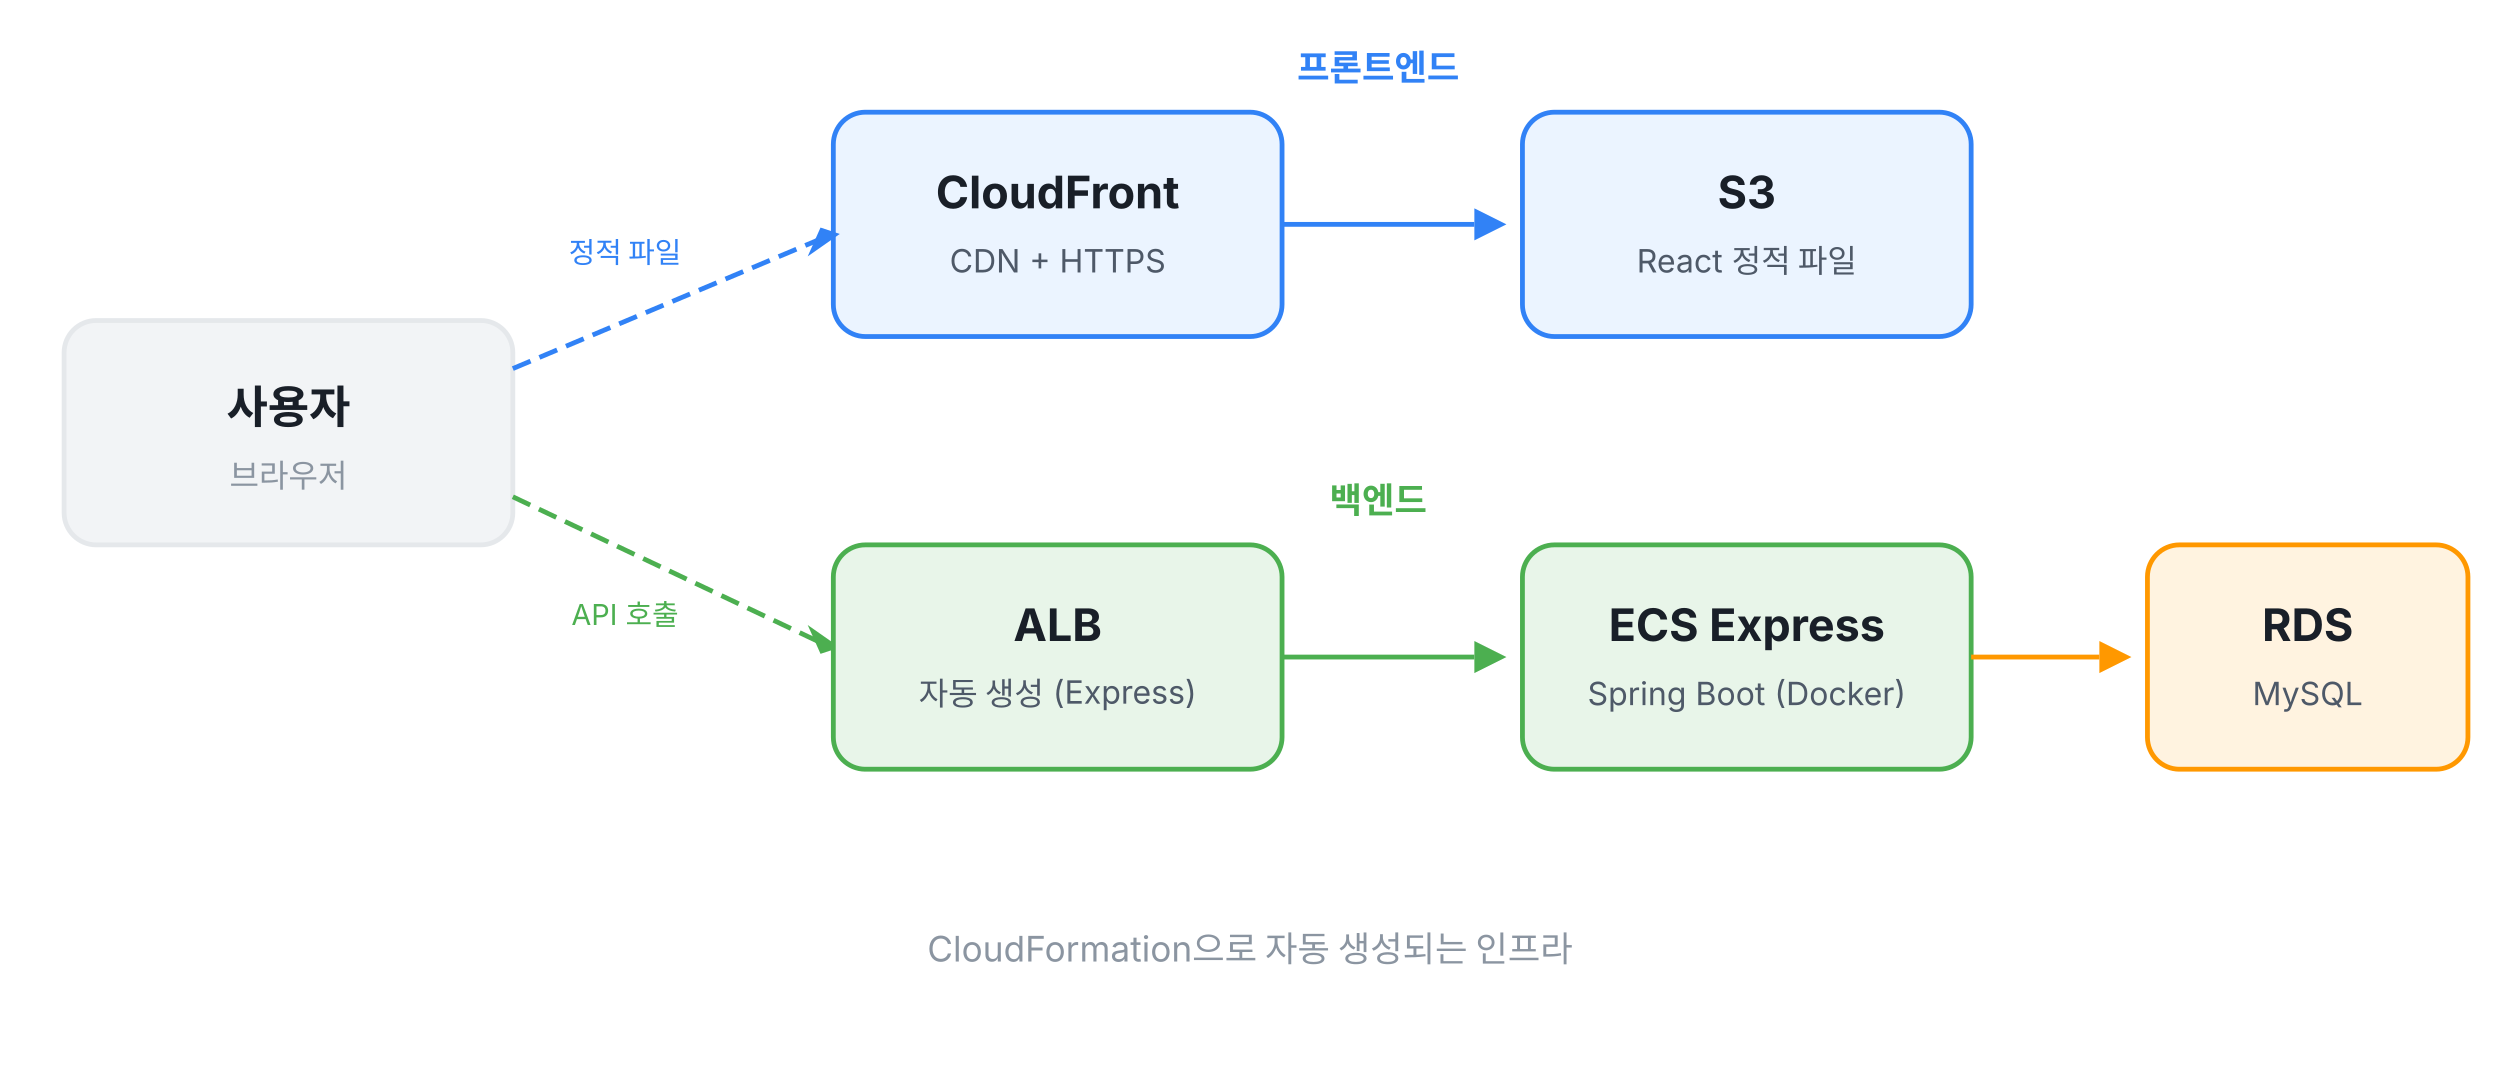
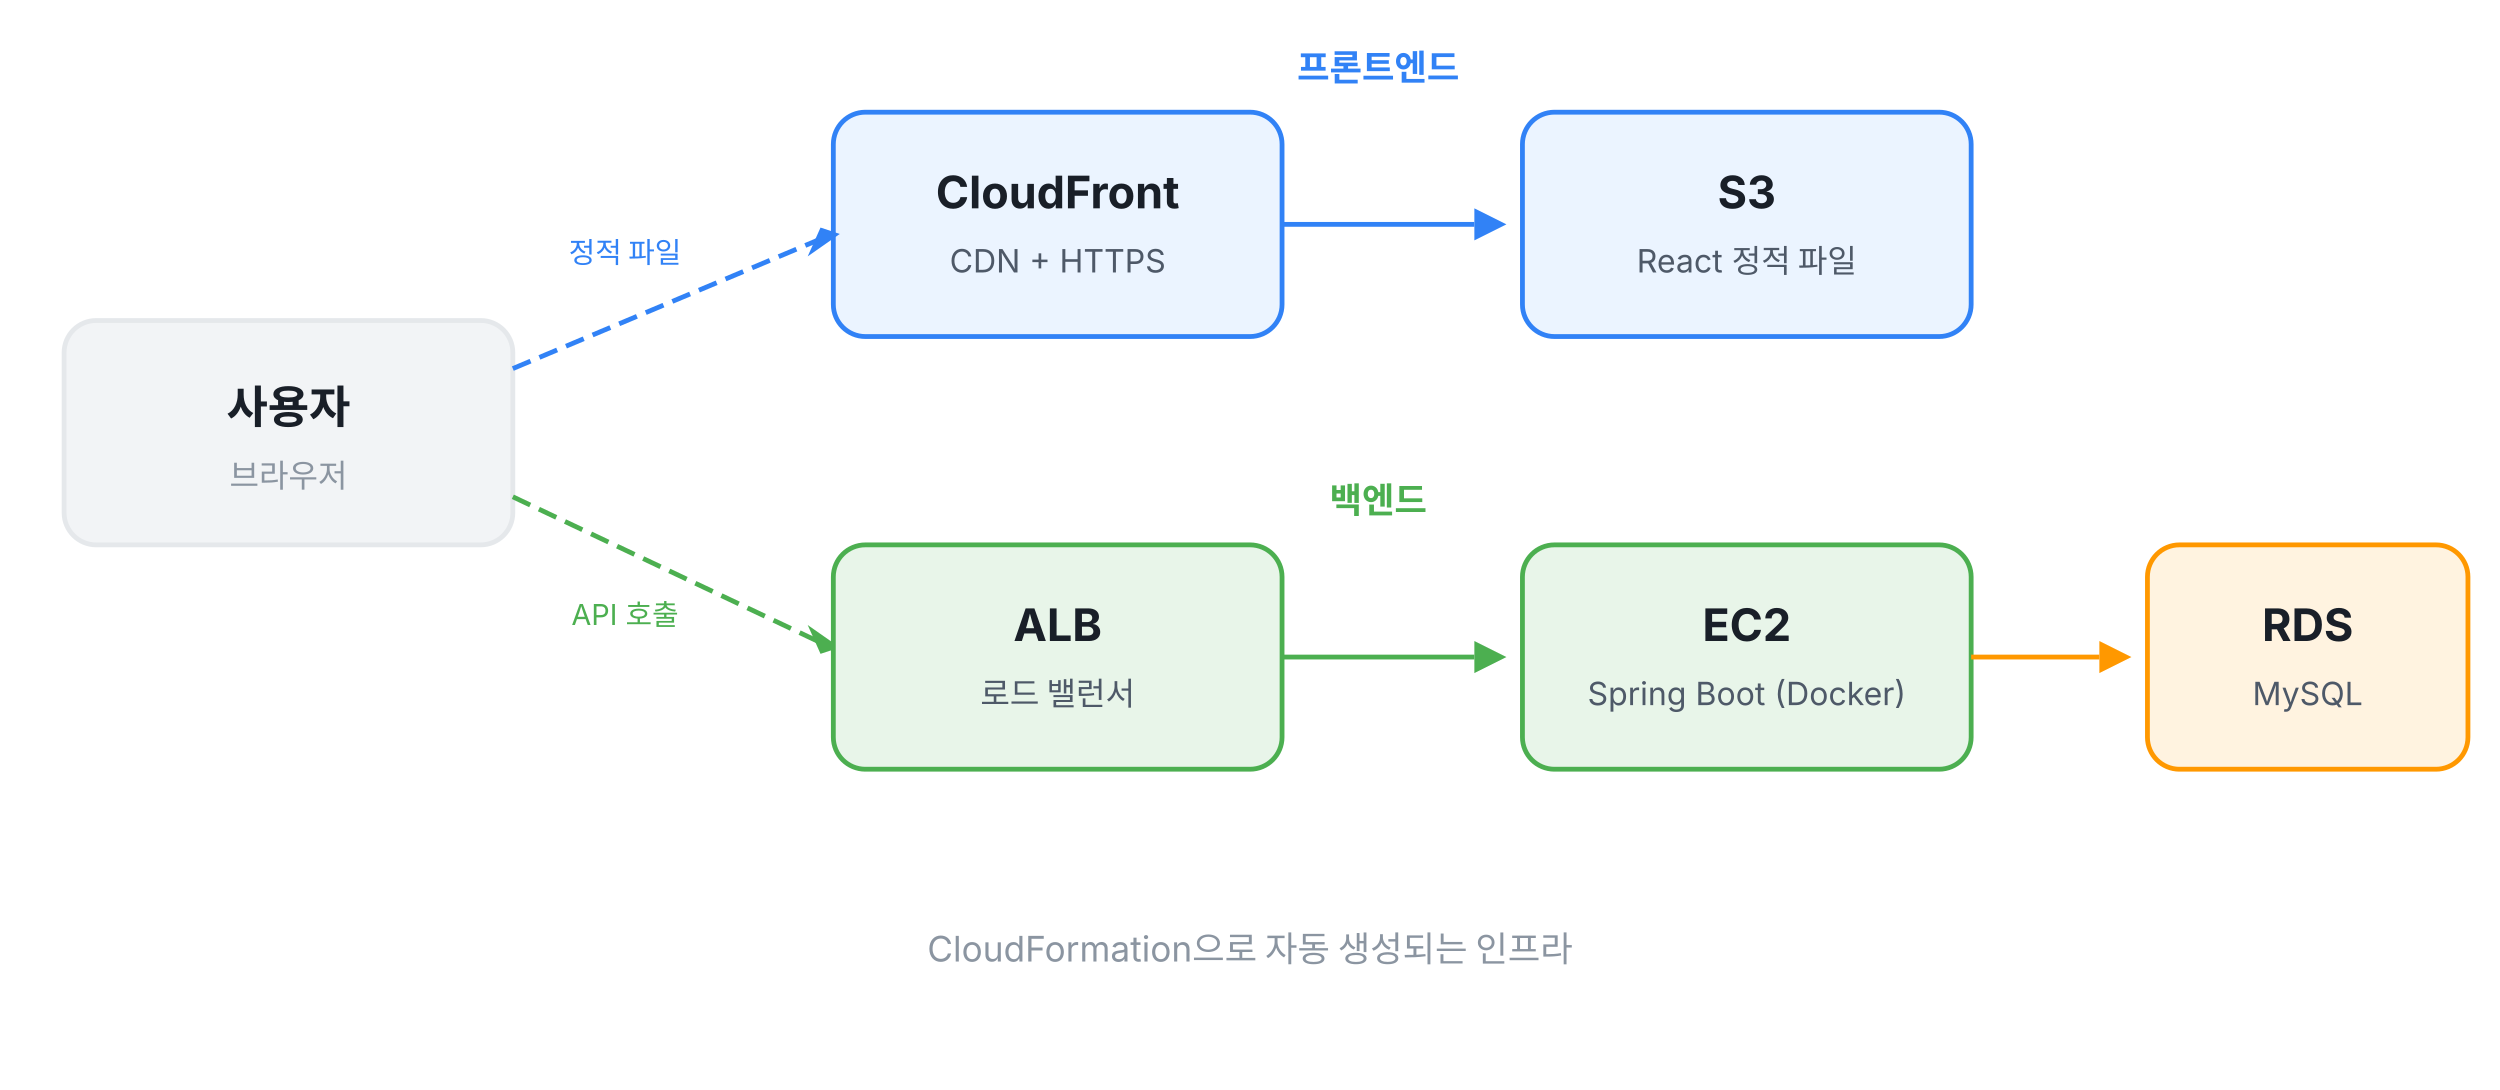
<svg xmlns="http://www.w3.org/2000/svg" viewBox="0 0 780 340" fill="none">
  <style>
    text { font-family: -apple-system, 'Pretendard', system-ui, sans-serif; }
  </style>
  <text x="430" y="25" text-anchor="middle" font-size="11" font-weight="600" fill="#3182f6">프론트엔드</text>
  <rect x="260" y="35" width="140" height="70" rx="10" fill="#EBF4FF" stroke="#3182f6" stroke-width="1.5" />
  <text x="330" y="65" text-anchor="middle" font-size="14" font-weight="700" fill="#191f28">CloudFront</text>
  <text x="330" y="85" text-anchor="middle" font-size="10" fill="#4e5968">CDN + HTTPS</text>
  <line x1="400" y1="70" x2="460" y2="70" stroke="#3182f6" stroke-width="1.5" />
  <polygon points="460,65 470,70 460,75" fill="#3182f6" />
  <rect x="475" y="35" width="140" height="70" rx="10" fill="#EBF4FF" stroke="#3182f6" stroke-width="1.5" />
  <text x="545" y="65" text-anchor="middle" font-size="14" font-weight="700" fill="#191f28">S3</text>
  <text x="545" y="85" text-anchor="middle" font-size="10" fill="#4e5968">React 정적 파일</text>
  <rect x="20" y="100" width="140" height="70" rx="10" fill="#f2f4f6" stroke="#e5e8eb" stroke-width="1.5" />
  <text x="90" y="132" text-anchor="middle" font-size="14" font-weight="700" fill="#191f28">사용자</text>
  <text x="90" y="152" text-anchor="middle" font-size="10" fill="#8b95a1">브라우저</text>
  <line x1="160" y1="115" x2="255" y2="75" stroke="#3182f6" stroke-width="1.5" stroke-dasharray="6 3" />
  <polygon points="252,80 262,73 256,71" fill="#3182f6" />
  <text x="195" y="82" text-anchor="middle" font-size="9" fill="#3182f6">정적 파일</text>
  <line x1="160" y1="155" x2="255" y2="200" stroke="#4CAF50" stroke-width="1.5" stroke-dasharray="6 3" />
  <polygon points="252,195 262,202 256,204" fill="#4CAF50" />
  <text x="195" y="195" text-anchor="middle" font-size="9" fill="#4CAF50">API 호출</text>
  <text x="430" y="160" text-anchor="middle" font-size="11" font-weight="600" fill="#4CAF50">백엔드</text>
  <rect x="260" y="170" width="140" height="70" rx="10" fill="#E8F5E9" stroke="#4CAF50" stroke-width="1.5" />
  <text x="330" y="200" text-anchor="middle" font-size="14" font-weight="700" fill="#191f28">ALB</text>
-   <text x="330" y="220" text-anchor="middle" font-size="10" fill="#4e5968">자동 생성 (Express)</text>
+   <text x="330" y="220" text-anchor="middle" font-size="10" fill="#4e5968">로드 밸런서</text>
  <line x1="400" y1="205" x2="460" y2="205" stroke="#4CAF50" stroke-width="1.5" />
  <polygon points="460,200 470,205 460,210" fill="#4CAF50" />
  <rect x="475" y="170" width="140" height="70" rx="10" fill="#E8F5E9" stroke="#4CAF50" stroke-width="1.5" />
-   <text x="545" y="200" text-anchor="middle" font-size="14" font-weight="700" fill="#191f28">ECS Express</text>
+   <text x="545" y="200" text-anchor="middle" font-size="14" font-weight="700" fill="#191f28">EC2</text>
  <text x="545" y="220" text-anchor="middle" font-size="10" fill="#4e5968">Spring Boot (Docker)</text>
  <line x1="615" y1="205" x2="655" y2="205" stroke="#FF9800" stroke-width="1.5" />
  <polygon points="655,200 665,205 655,210" fill="#FF9800" />
  <rect x="670" y="170" width="100" height="70" rx="10" fill="#FFF3E0" stroke="#FF9800" stroke-width="1.5" />
  <text x="720" y="200" text-anchor="middle" font-size="14" font-weight="700" fill="#191f28">RDS</text>
  <text x="720" y="220" text-anchor="middle" font-size="10" fill="#4e5968">MySQL</text>
  <text x="390" y="300" text-anchor="middle" font-size="11" fill="#8b95a1">CloudFormation으로 자동 생성되는 인프라</text>
</svg>
